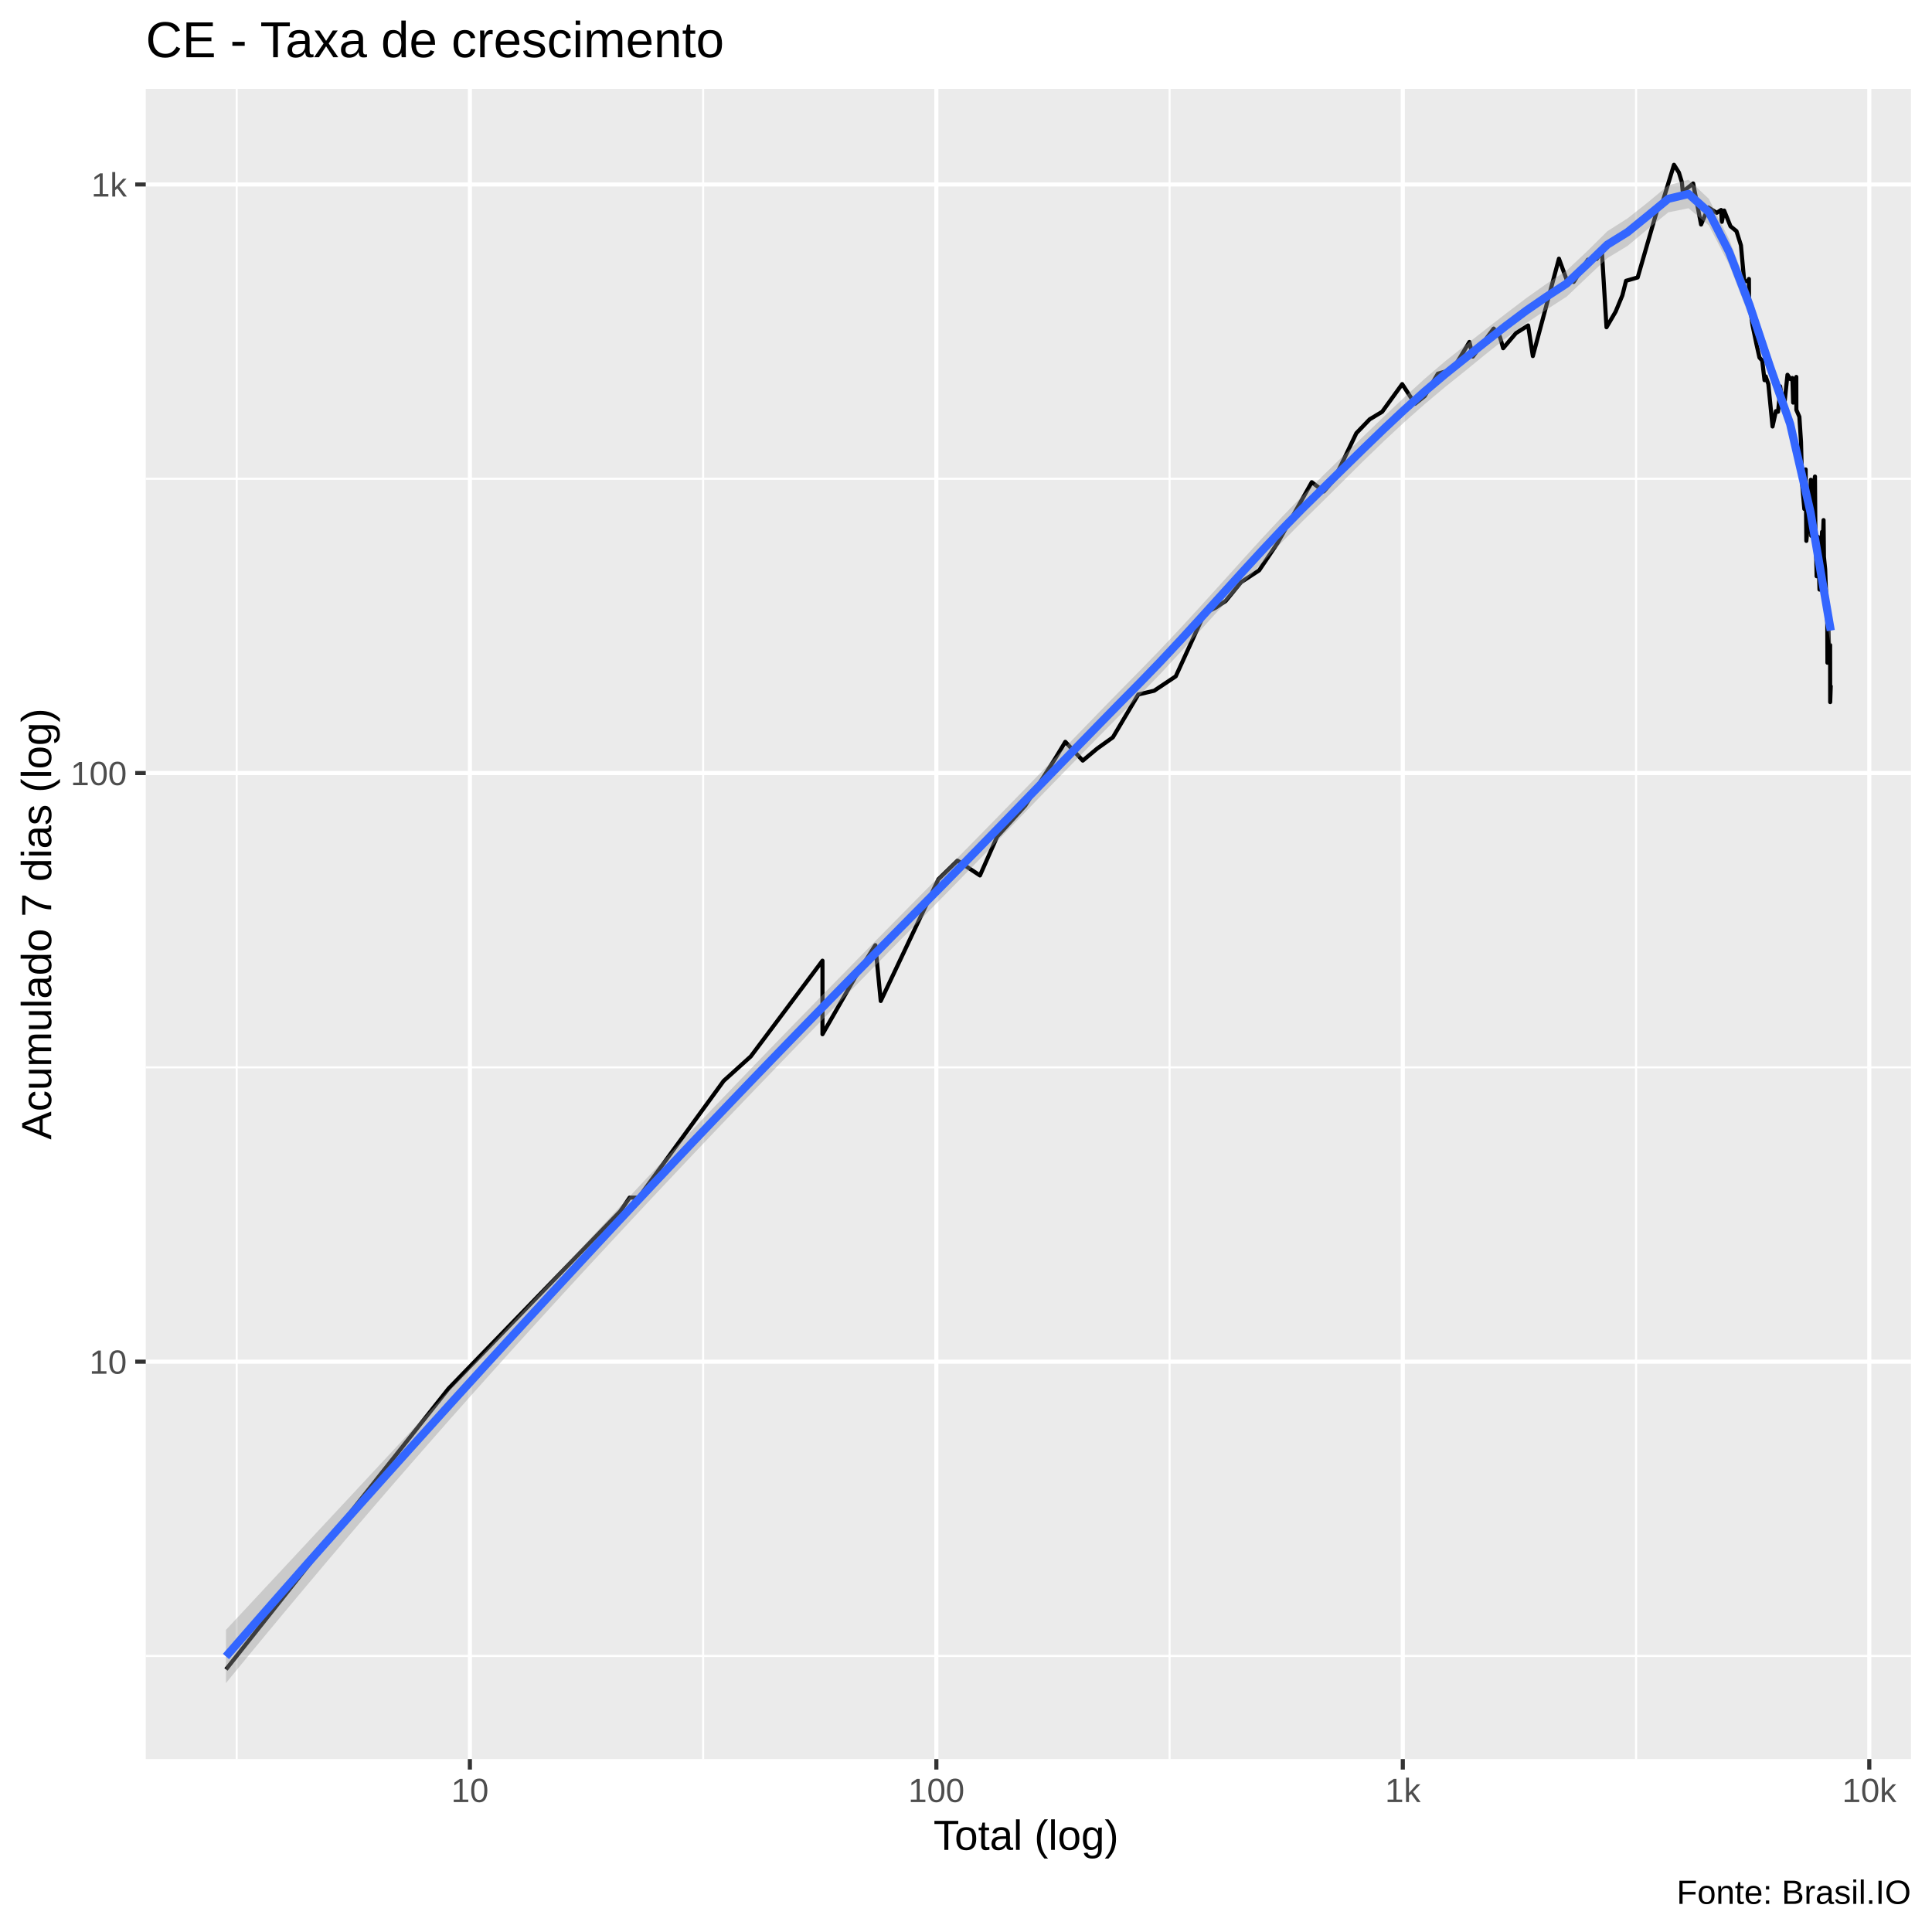
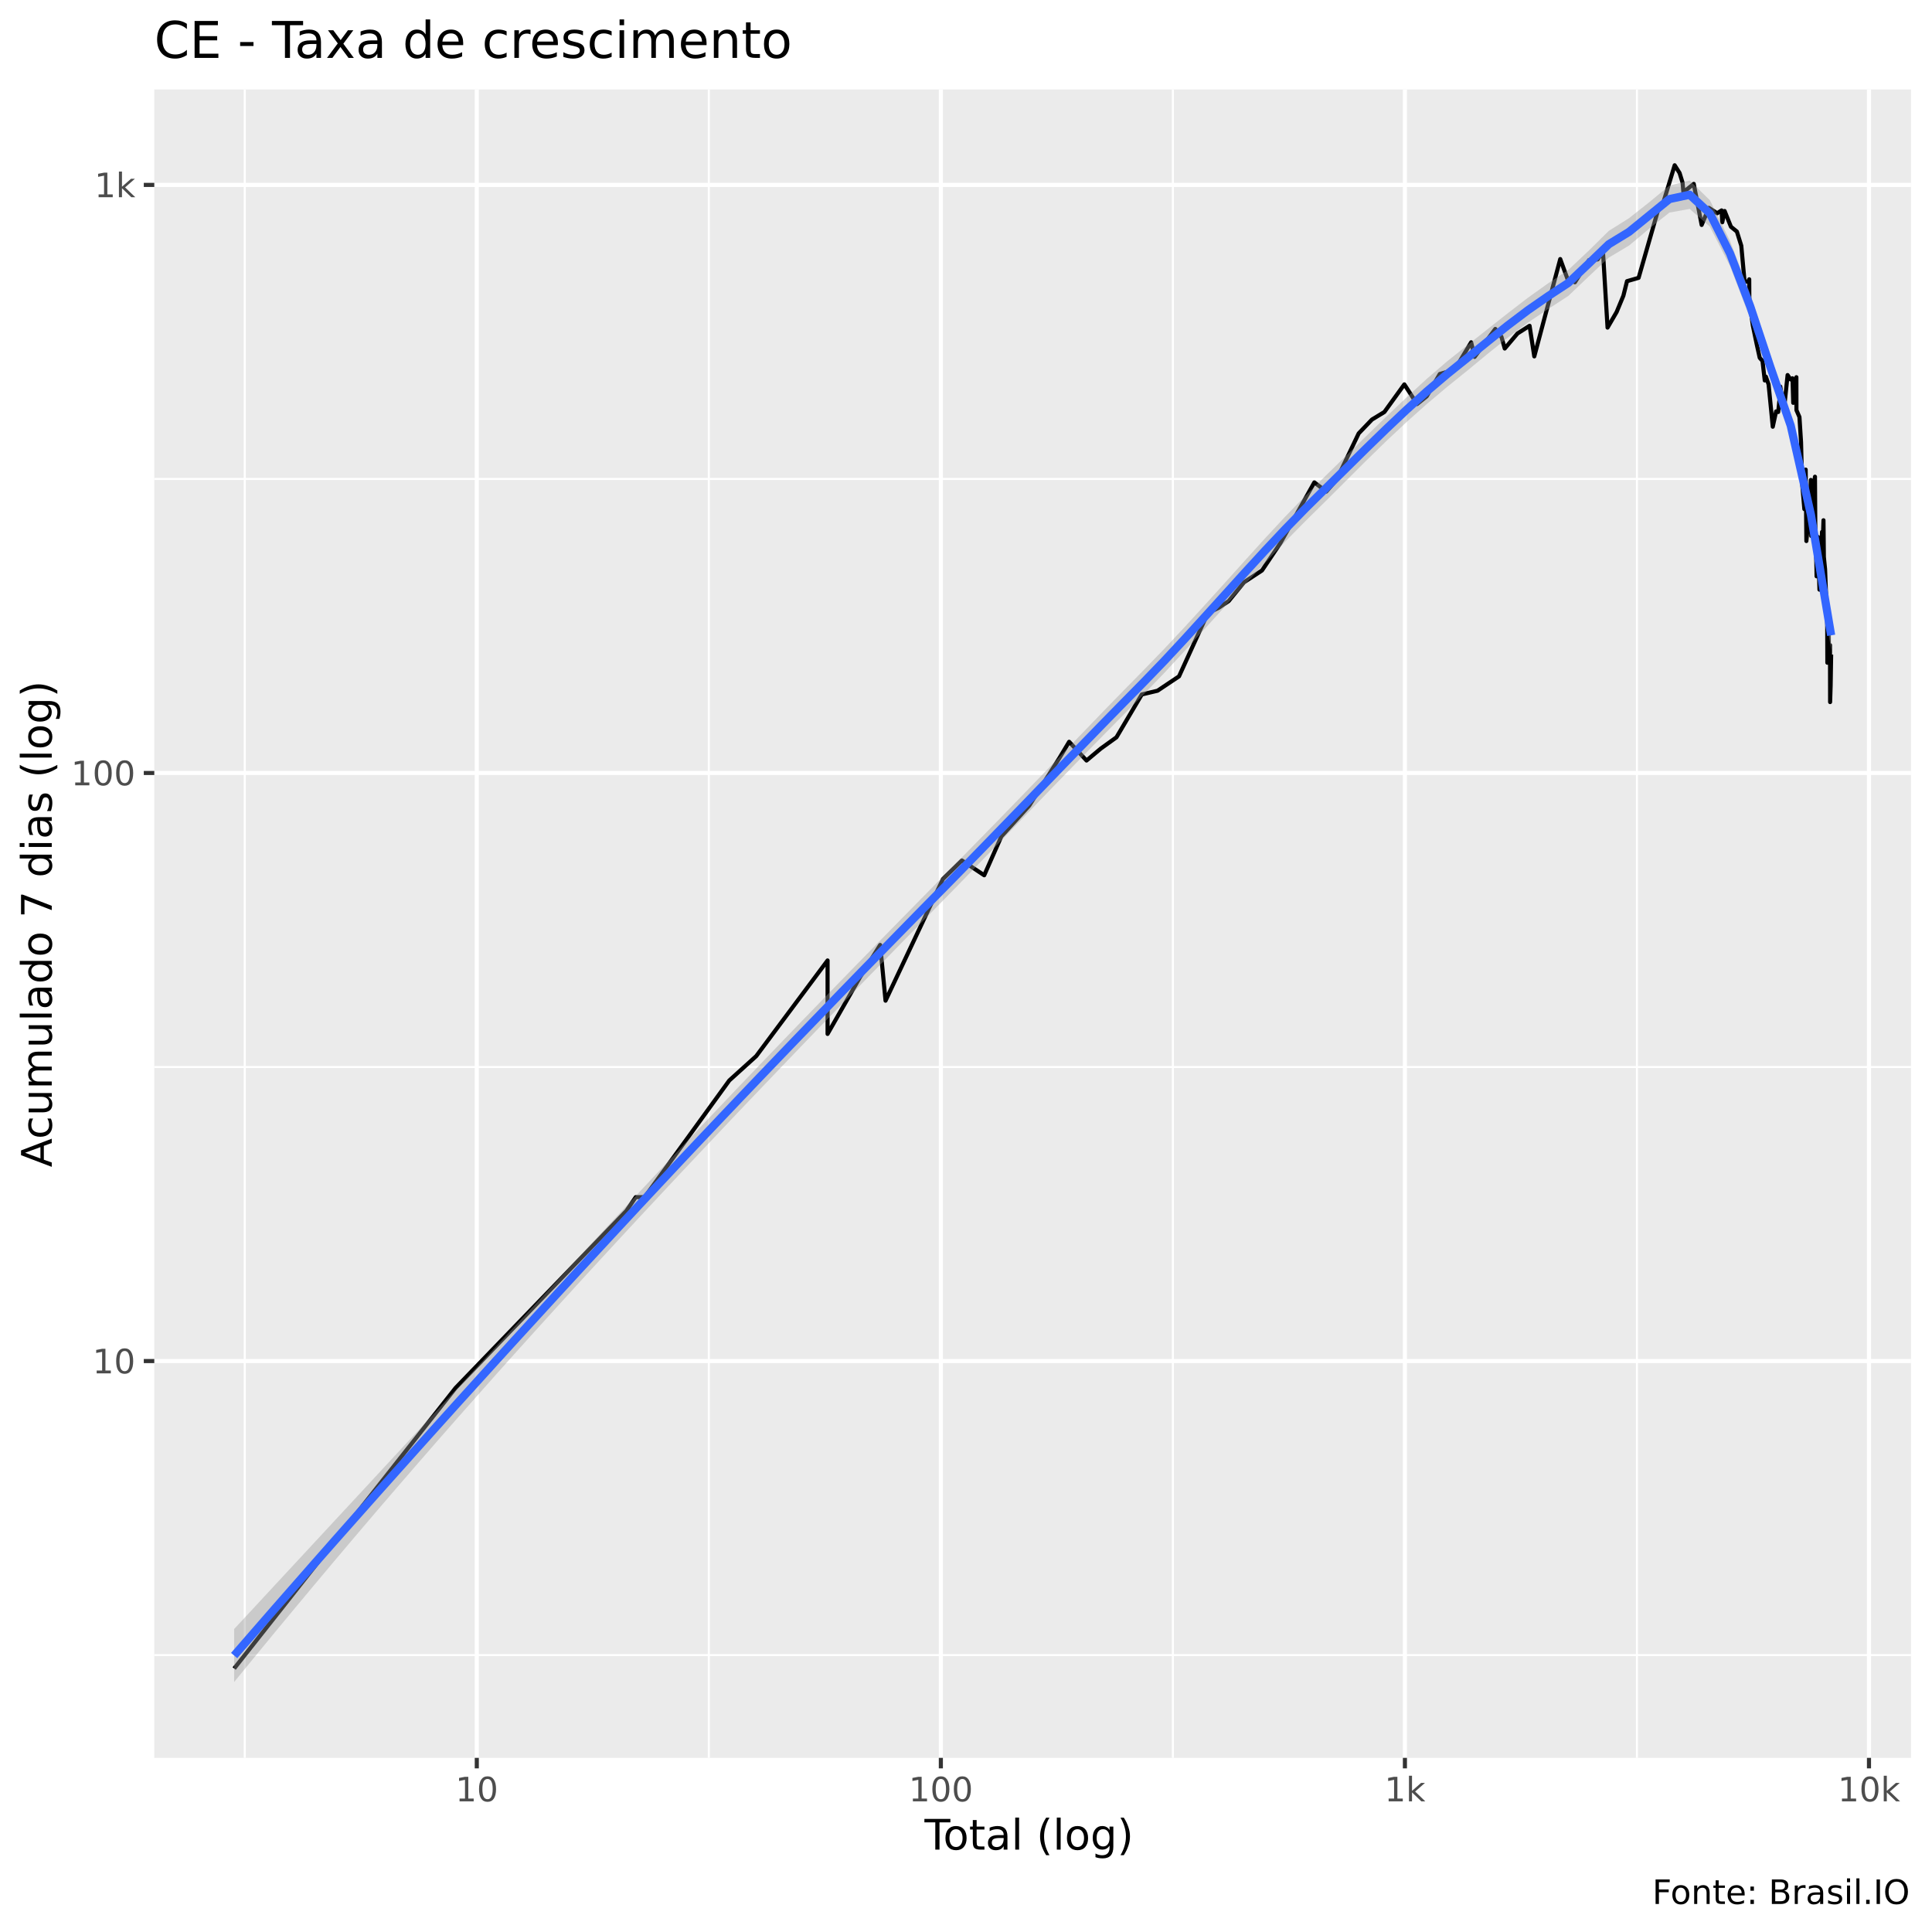
<svg xmlns="http://www.w3.org/2000/svg" viewBox="0 0 504.00 504.00">
  <defs>
    <style type="text/css">
    line, polyline, polygon, path, rect, circle {
      fill: none;
      stroke: #000000;
      stroke-linecap: round;
      stroke-linejoin: round;
      stroke-miterlimit: 10.00;
    }
  </style>
  </defs>
  <rect width="100%" height="100%" style="stroke: none; fill: #FFFFFF;" />
-   <rect x="-0" y="0.00" width="504.00" height="504.00" style="stroke-width: 1.07; stroke: #FFFFFF; fill: #FFFFFF;" />
+   <rect x="0" y="0.00" width="504.00" height="504.00" style="stroke-width: 1.07; stroke: #FFFFFF; fill: #FFFFFF;" />
  <defs>
-     <clipPath id="cpMzguMDJ8NDk4LjUyfDQ1OC44OHwyMy4xOQ==">
-       <rect x="38.02" y="23.19" width="460.50" height="435.69" />
+     <clipPath id="cpNDAuMjV8NDk4LjUyfDQ1OC41N3wyMy4zMw==">
+       <rect x="40.25" y="23.33" width="458.27" height="435.24" />
    </clipPath>
  </defs>
-   <rect x="38.02" y="23.19" width="460.50" height="435.69" style="stroke-width: 1.07; stroke: none; fill: #EBEBEB;" clip-path="url(#cpMzguMDJ8NDk4LjUyfDQ1OC44OHwyMy4xOQ==)" />
-   <polyline points="38.02,431.99 498.52,431.99 " style="stroke-width: 0.53; stroke: #FFFFFF; stroke-linecap: butt;" clip-path="url(#cpMzguMDJ8NDk4LjUyfDQ1OC44OHwyMy4xOQ==)" />
-   <polyline points="38.02,278.44 498.52,278.44 " style="stroke-width: 0.53; stroke: #FFFFFF; stroke-linecap: butt;" clip-path="url(#cpMzguMDJ8NDk4LjUyfDQ1OC44OHwyMy4xOQ==)" />
-   <polyline points="38.02,124.90 498.52,124.90 " style="stroke-width: 0.53; stroke: #FFFFFF; stroke-linecap: butt;" clip-path="url(#cpMzguMDJ8NDk4LjUyfDQ1OC44OHwyMy4xOQ==)" />
-   <polyline points="61.74,458.88 61.74,23.19 " style="stroke-width: 0.53; stroke: #FFFFFF; stroke-linecap: butt;" clip-path="url(#cpMzguMDJ8NDk4LjUyfDQ1OC44OHwyMy4xOQ==)" />
-   <polyline points="183.42,458.88 183.42,23.19 " style="stroke-width: 0.53; stroke: #FFFFFF; stroke-linecap: butt;" clip-path="url(#cpMzguMDJ8NDk4LjUyfDQ1OC44OHwyMy4xOQ==)" />
-   <polyline points="305.11,458.88 305.11,23.19 " style="stroke-width: 0.53; stroke: #FFFFFF; stroke-linecap: butt;" clip-path="url(#cpMzguMDJ8NDk4LjUyfDQ1OC44OHwyMy4xOQ==)" />
-   <polyline points="426.80,458.88 426.80,23.19 " style="stroke-width: 0.53; stroke: #FFFFFF; stroke-linecap: butt;" clip-path="url(#cpMzguMDJ8NDk4LjUyfDQ1OC44OHwyMy4xOQ==)" />
-   <polyline points="38.02,355.22 498.52,355.22 " style="stroke-width: 1.07; stroke: #FFFFFF; stroke-linecap: butt;" clip-path="url(#cpMzguMDJ8NDk4LjUyfDQ1OC44OHwyMy4xOQ==)" />
-   <polyline points="38.02,201.67 498.52,201.67 " style="stroke-width: 1.07; stroke: #FFFFFF; stroke-linecap: butt;" clip-path="url(#cpMzguMDJ8NDk4LjUyfDQ1OC44OHwyMy4xOQ==)" />
-   <polyline points="38.02,48.12 498.52,48.12 " style="stroke-width: 1.07; stroke: #FFFFFF; stroke-linecap: butt;" clip-path="url(#cpMzguMDJ8NDk4LjUyfDQ1OC44OHwyMy4xOQ==)" />
-   <polyline points="122.58,458.88 122.58,23.19 " style="stroke-width: 1.07; stroke: #FFFFFF; stroke-linecap: butt;" clip-path="url(#cpMzguMDJ8NDk4LjUyfDQ1OC44OHwyMy4xOQ==)" />
-   <polyline points="244.27,458.88 244.27,23.19 " style="stroke-width: 1.07; stroke: #FFFFFF; stroke-linecap: butt;" clip-path="url(#cpMzguMDJ8NDk4LjUyfDQ1OC44OHwyMy4xOQ==)" />
-   <polyline points="365.95,458.88 365.95,23.19 " style="stroke-width: 1.07; stroke: #FFFFFF; stroke-linecap: butt;" clip-path="url(#cpMzguMDJ8NDk4LjUyfDQ1OC44OHwyMy4xOQ==)" />
-   <polyline points="487.64,458.88 487.64,23.19 " style="stroke-width: 1.07; stroke: #FFFFFF; stroke-linecap: butt;" clip-path="url(#cpMzguMDJ8NDk4LjUyfDQ1OC44OHwyMy4xOQ==)" />
-   <polyline points="58.95,435.50 58.95,435.50 74.16,416.32 85.95,401.44 85.95,401.44 103.73,379.00 117.01,362.24 161.79,316.02 164.25,312.42 166.60,312.42 188.79,281.96 188.79,281.96 195.84,275.60 214.56,250.61 214.56,269.80 223.10,254.92 228.35,246.57 229.76,261.13 244.79,229.38 249.78,224.51 255.64,228.38 260.13,218.24 267.43,210.19 275.33,197.78 277.91,193.52 282.46,198.42 286.18,195.31 290.31,192.35 296.95,181.17 301.08,180.19 306.72,176.43 314.26,159.93 317.13,158.52 319.73,156.79 323.75,151.88 328.47,148.79 333.29,141.64 342.20,125.79 345.34,128.19 348.00,125.16 353.83,113.00 357.30,109.39 360.56,107.42 365.79,100.20 369.13,105.34 371.66,103.33 375.10,97.48 379.00,96.38 383.32,89.21 384.22,93.02 389.66,85.72 391.25,87.75 392.13,90.84 395.47,86.91 398.64,84.91 399.87,92.89 406.68,67.48 408.83,73.35 410.15,72.48 410.52,73.55 414.23,67.75 416.51,67.57 417.87,65.46 419.09,85.37 421.47,81.30 423.23,77.05 424.19,73.25 427.22,72.38 432.22,55.07 433.72,52.68 436.69,42.99 437.97,45.00 438.75,47.52 438.98,50.02 441.69,47.86 443.76,58.57 445.66,54.12 447.83,55.52 448.98,54.78 449.17,57.87 449.78,54.93 451.44,59.04 453.00,60.31 454.16,64.01 455.01,73.35 456.02,73.35 456.24,72.77 456.27,78.09 457.17,84.79 458.19,89.71 458.99,93.29 459.71,94.08 460.31,99.18 460.53,98.90 460.60,98.19 461.31,100.20 461.91,106.29 462.40,111.26 463.28,107.25 463.83,107.42 464.38,102.27 464.39,100.78 464.91,104.71 465.38,106.45 466.30,97.77 467.06,98.90 467.58,98.61 467.78,105.03 467.79,104.40 468.60,98.33 468.62,106.93 469.40,108.73 469.83,115.33 470.03,123.28 470.12,126.01 470.12,126.22 470.69,132.77 471.04,122.46 471.22,141.10 471.81,134.94 472.13,130.67 472.30,127.97 472.39,125.16 472.50,139.77 473.25,126.01 473.47,124.31 473.58,139.77 473.77,144.41 473.85,147.89 473.90,150.32 474.24,140.04 474.65,153.80 475.00,147.59 475.32,138.73 475.49,139.51 475.54,140.57 475.71,135.68 475.81,145.26 476.13,148.49 476.35,154.45 476.59,158.17 476.68,162.10 476.69,164.35 476.72,172.88 476.97,163.22 477.17,170.75 477.42,168.28 477.44,183.16 477.59,178.76 " style="stroke-width: 1.07; stroke-linecap: butt;" clip-path="url(#cpMzguMDJ8NDk4LjUyfDQ1OC44OHwyMy4xOQ==)" />
-   <polygon points="58.95,425.18 64.25,419.49 69.55,413.80 74.85,408.11 80.15,402.42 85.45,396.73 90.75,391.05 96.05,385.36 101.35,379.66 106.65,373.97 111.95,368.27 117.24,362.58 122.54,356.88 127.84,351.18 133.14,345.48 138.44,339.78 143.74,334.09 149.04,328.40 154.34,322.72 159.64,317.04 164.94,311.38 170.24,305.73 175.54,300.11 180.83,294.52 186.13,288.96 191.43,283.43 196.73,277.92 202.03,272.43 207.33,266.97 212.63,261.53 217.93,256.11 223.23,250.70 228.53,245.31 233.83,239.94 239.13,234.57 244.43,229.22 249.72,223.87 255.02,218.48 260.32,213.06 265.62,207.62 270.92,202.15 276.22,196.66 281.52,191.17 286.82,185.70 292.12,180.26 297.42,174.88 302.72,169.41 308.02,163.78 313.31,158.01 318.61,152.16 323.91,146.28 329.21,140.45 334.51,134.76 339.81,129.29 345.11,124.08 350.41,118.92 355.71,113.78 361.01,108.68 366.31,103.68 371.61,98.85 376.90,94.32 382.20,90.11 387.50,85.96 392.80,81.84 398.10,77.81 403.40,74.05 408.70,70.55 414.00,65.57 419.30,60.33 424.60,56.95 429.90,52.77 435.20,48.35 440.49,46.89 445.79,51.87 451.09,62.47 456.39,76.32 461.69,92.35 466.99,107.86 472.29,131.36 477.59,160.59 477.59,168.41 472.29,135.70 466.99,113.28 461.69,98.61 456.39,82.79 451.09,69.04 445.79,58.81 440.49,54.32 435.20,55.40 429.90,59.70 424.60,64.13 419.30,67.34 414.00,72.34 408.70,77.38 403.40,80.80 398.10,84.34 392.80,88.24 387.50,92.45 382.20,96.78 376.90,101.03 371.61,105.47 366.31,110.16 361.01,115.10 355.71,120.23 350.41,125.49 345.11,130.75 339.81,135.96 334.51,141.33 329.21,146.89 323.91,152.59 318.61,158.40 313.31,164.25 308.02,170.06 302.72,175.77 297.42,181.26 292.12,186.61 286.82,191.98 281.52,197.38 276.22,202.81 270.92,208.27 265.62,213.74 260.32,219.23 255.02,224.70 249.72,230.14 244.43,235.53 239.13,240.91 233.83,246.29 228.53,251.69 223.23,257.10 217.93,262.53 212.63,267.98 207.33,273.45 202.03,278.94 196.73,284.45 191.43,289.98 186.13,295.53 180.83,301.11 175.54,306.72 170.24,312.35 164.94,318.02 159.64,323.71 154.34,329.42 149.04,335.17 143.74,340.95 138.44,346.77 133.14,352.62 127.84,358.51 122.54,364.44 117.24,370.41 111.95,376.43 106.65,382.49 101.35,388.59 96.05,394.74 90.75,400.94 85.45,407.18 80.15,413.47 74.85,419.80 69.55,426.18 64.25,432.60 58.95,439.07 " style="stroke-width: 0.00; stroke: none; fill: #999999; fill-opacity: 0.40;" clip-path="url(#cpMzguMDJ8NDk4LjUyfDQ1OC44OHwyMy4xOQ==)" />
-   <polyline points="58.95,425.18 64.25,419.49 69.55,413.80 74.85,408.11 80.15,402.42 85.45,396.73 90.75,391.05 96.05,385.36 101.35,379.66 106.65,373.97 111.95,368.27 117.24,362.58 122.54,356.88 127.84,351.18 133.14,345.48 138.44,339.78 143.74,334.09 149.04,328.40 154.34,322.72 159.64,317.04 164.94,311.38 170.24,305.73 175.54,300.11 180.83,294.52 186.13,288.96 191.43,283.43 196.73,277.92 202.03,272.43 207.33,266.97 212.63,261.53 217.93,256.11 223.23,250.70 228.53,245.31 233.83,239.94 239.13,234.57 244.43,229.22 249.72,223.87 255.02,218.48 260.32,213.06 265.62,207.62 270.92,202.15 276.22,196.66 281.52,191.17 286.82,185.70 292.12,180.26 297.42,174.88 302.72,169.41 308.02,163.78 313.31,158.01 318.61,152.16 323.91,146.28 329.21,140.45 334.51,134.76 339.81,129.29 345.11,124.08 350.41,118.92 355.71,113.78 361.01,108.68 366.31,103.68 371.61,98.85 376.90,94.32 382.20,90.11 387.50,85.96 392.80,81.84 398.10,77.81 403.40,74.05 408.70,70.55 414.00,65.57 419.30,60.33 424.60,56.95 429.90,52.77 435.20,48.35 440.49,46.89 445.79,51.87 451.09,62.47 456.39,76.32 461.69,92.35 466.99,107.86 472.29,131.36 477.59,160.59 " style="stroke-width: 2.13; stroke: none;" clip-path="url(#cpMzguMDJ8NDk4LjUyfDQ1OC44OHwyMy4xOQ==)" />
-   <polyline points="477.59,168.41 472.29,135.70 466.99,113.28 461.69,98.61 456.39,82.79 451.09,69.04 445.79,58.81 440.49,54.32 435.20,55.40 429.90,59.70 424.60,64.13 419.30,67.34 414.00,72.34 408.70,77.38 403.40,80.80 398.10,84.34 392.80,88.24 387.50,92.45 382.20,96.78 376.90,101.03 371.61,105.47 366.31,110.16 361.01,115.10 355.71,120.23 350.41,125.49 345.11,130.75 339.81,135.96 334.51,141.33 329.21,146.89 323.91,152.59 318.61,158.40 313.31,164.25 308.02,170.06 302.72,175.77 297.42,181.26 292.12,186.61 286.82,191.98 281.52,197.38 276.22,202.81 270.92,208.27 265.62,213.74 260.32,219.23 255.02,224.70 249.72,230.14 244.43,235.53 239.13,240.91 233.83,246.29 228.53,251.69 223.23,257.10 217.93,262.53 212.63,267.98 207.33,273.45 202.03,278.94 196.73,284.45 191.43,289.98 186.13,295.53 180.83,301.11 175.54,306.72 170.24,312.35 164.94,318.02 159.64,323.71 154.34,329.42 149.04,335.17 143.74,340.95 138.44,346.77 133.14,352.62 127.84,358.51 122.54,364.44 117.24,370.41 111.95,376.43 106.65,382.49 101.35,388.59 96.05,394.74 90.75,400.94 85.45,407.18 80.15,413.47 74.85,419.80 69.55,426.18 64.25,432.60 58.95,439.07 " style="stroke-width: 2.13; stroke: none;" clip-path="url(#cpMzguMDJ8NDk4LjUyfDQ1OC44OHwyMy4xOQ==)" />
-   <polyline points="58.95,432.13 64.25,426.05 69.55,419.99 74.85,413.96 80.15,407.94 85.45,401.96 90.75,395.99 96.05,390.05 101.35,384.13 106.65,378.23 111.95,372.35 117.24,366.49 122.54,360.66 127.84,354.84 133.14,349.05 138.44,343.27 143.74,337.52 149.04,331.79 154.34,326.07 159.64,320.37 164.94,314.70 170.24,309.04 175.54,303.42 180.83,297.82 186.13,292.25 191.43,286.70 196.73,281.18 202.03,275.69 207.33,270.21 212.63,264.76 217.93,259.32 223.23,253.90 228.53,248.50 233.83,243.11 239.13,237.74 244.43,232.38 249.72,227.00 255.02,221.59 260.32,216.14 265.62,210.68 270.92,205.21 276.22,199.74 281.52,194.28 286.82,188.84 292.12,183.43 297.42,178.07 302.72,172.59 308.02,166.92 313.31,161.13 318.61,155.28 323.91,149.44 329.21,143.67 334.51,138.04 339.81,132.62 345.11,127.42 350.41,122.20 355.71,117.01 361.01,111.89 366.31,106.92 371.61,102.16 376.90,97.68 382.20,93.44 387.50,89.20 392.80,85.04 398.10,81.07 403.40,77.42 408.70,73.96 414.00,68.96 419.30,63.83 424.60,60.54 429.90,56.24 435.20,51.87 440.49,50.60 445.79,55.34 451.09,65.76 456.39,79.55 461.69,95.48 466.99,110.57 472.29,133.53 477.59,164.50 " style="stroke-width: 2.13; stroke: #3366FF; stroke-linecap: butt;" clip-path="url(#cpMzguMDJ8NDk4LjUyfDQ1OC44OHwyMy4xOQ==)" />
+   <rect x="40.25" y="23.33" width="458.27" height="435.24" style="stroke-width: 1.07; stroke: none; fill: #EBEBEB;" clip-path="url(#cpNDAuMjV8NDk4LjUyfDQ1OC41N3wyMy4zMw==)" />
+   <polyline points="40.25,431.76 498.52,431.76 " style="stroke-width: 0.53; stroke: #FFFFFF; stroke-linecap: butt;" clip-path="url(#cpNDAuMjV8NDk4LjUyfDQ1OC41N3wyMy4zMw==)" />
+   <polyline points="40.25,278.35 498.52,278.35 " style="stroke-width: 0.53; stroke: #FFFFFF; stroke-linecap: butt;" clip-path="url(#cpNDAuMjV8NDk4LjUyfDQ1OC41N3wyMy4zMw==)" />
+   <polyline points="40.25,124.94 498.52,124.94 " style="stroke-width: 0.53; stroke: #FFFFFF; stroke-linecap: butt;" clip-path="url(#cpNDAuMjV8NDk4LjUyfDQ1OC41N3wyMy4zMw==)" />
+   <polyline points="63.85,458.57 63.85,23.33 " style="stroke-width: 0.53; stroke: #FFFFFF; stroke-linecap: butt;" clip-path="url(#cpNDAuMjV8NDk4LjUyfDQ1OC41N3wyMy4zMw==)" />
+   <polyline points="184.91,458.57 184.91,23.33 " style="stroke-width: 0.53; stroke: #FFFFFF; stroke-linecap: butt;" clip-path="url(#cpNDAuMjV8NDk4LjUyfDQ1OC41N3wyMy4zMw==)" />
+   <polyline points="305.97,458.57 305.97,23.33 " style="stroke-width: 0.53; stroke: #FFFFFF; stroke-linecap: butt;" clip-path="url(#cpNDAuMjV8NDk4LjUyfDQ1OC41N3wyMy4zMw==)" />
+   <polyline points="427.03,458.57 427.03,23.33 " style="stroke-width: 0.53; stroke: #FFFFFF; stroke-linecap: butt;" clip-path="url(#cpNDAuMjV8NDk4LjUyfDQ1OC41N3wyMy4zMw==)" />
+   <polyline points="40.25,355.06 498.52,355.06 " style="stroke-width: 1.07; stroke: #FFFFFF; stroke-linecap: butt;" clip-path="url(#cpNDAuMjV8NDk4LjUyfDQ1OC41N3wyMy4zMw==)" />
+   <polyline points="40.25,201.65 498.52,201.65 " style="stroke-width: 1.07; stroke: #FFFFFF; stroke-linecap: butt;" clip-path="url(#cpNDAuMjV8NDk4LjUyfDQ1OC41N3wyMy4zMw==)" />
+   <polyline points="40.25,48.24 498.52,48.24 " style="stroke-width: 1.07; stroke: #FFFFFF; stroke-linecap: butt;" clip-path="url(#cpNDAuMjV8NDk4LjUyfDQ1OC41N3wyMy4zMw==)" />
+   <polyline points="124.38,458.57 124.38,23.33 " style="stroke-width: 1.07; stroke: #FFFFFF; stroke-linecap: butt;" clip-path="url(#cpNDAuMjV8NDk4LjUyfDQ1OC41N3wyMy4zMw==)" />
+   <polyline points="245.44,458.57 245.44,23.33 " style="stroke-width: 1.07; stroke: #FFFFFF; stroke-linecap: butt;" clip-path="url(#cpNDAuMjV8NDk4LjUyfDQ1OC41N3wyMy4zMw==)" />
+   <polyline points="366.50,458.57 366.50,23.33 " style="stroke-width: 1.07; stroke: #FFFFFF; stroke-linecap: butt;" clip-path="url(#cpNDAuMjV8NDk4LjUyfDQ1OC41N3wyMy4zMw==)" />
+   <polyline points="487.56,458.57 487.56,23.33 " style="stroke-width: 1.07; stroke: #FFFFFF; stroke-linecap: butt;" clip-path="url(#cpNDAuMjV8NDk4LjUyfDQ1OC41N3wyMy4zMw==)" />
+   <polyline points="61.08,435.27 61.08,435.27 76.21,416.11 87.94,401.24 87.94,401.24 105.63,378.82 118.84,362.08 163.39,315.90 165.84,312.30 168.17,312.30 190.25,281.86 190.25,281.86 197.27,275.51 215.89,250.55 215.89,269.72 224.39,254.85 229.61,246.51 231.01,261.05 245.97,229.33 250.93,224.47 256.75,228.33 261.22,218.20 268.49,210.17 276.35,197.77 278.91,193.51 283.44,198.40 287.14,195.30 291.25,192.34 297.86,181.16 301.96,180.19 307.57,176.44 315.08,159.95 317.93,158.54 320.52,156.81 324.52,151.90 329.21,148.82 334.01,141.68 342.87,125.84 345.99,128.23 348.64,125.20 354.44,113.06 357.90,109.45 361.14,107.48 366.35,100.27 369.67,105.40 372.18,103.39 375.60,97.56 379.48,96.45 383.78,89.29 384.68,93.10 390.08,85.81 391.67,87.83 392.54,90.92 395.87,86.99 399.02,84.99 400.25,92.97 407.02,67.58 409.16,73.45 410.48,72.58 410.84,73.64 414.53,67.85 416.80,67.67 418.16,65.57 419.36,85.46 421.73,81.39 423.49,77.15 424.44,73.35 427.46,72.48 432.43,55.18 433.92,52.79 436.87,43.11 438.15,45.12 438.93,47.64 439.15,50.13 441.85,47.97 443.91,58.68 445.80,54.23 447.96,55.63 449.11,54.89 449.29,57.98 449.90,55.04 451.55,59.15 453.10,60.41 454.25,64.11 455.10,73.45 456.10,73.45 456.32,72.86 456.35,78.18 457.25,84.88 458.27,89.79 459.06,93.36 459.78,94.15 460.37,99.25 460.59,98.97 460.66,98.26 461.37,100.27 461.97,106.35 462.46,111.32 463.33,107.32 463.88,107.48 464.42,102.33 464.43,100.85 464.95,104.78 465.42,106.51 466.33,97.84 467.08,98.97 467.61,98.68 467.80,105.09 467.82,104.47 468.62,98.40 468.64,106.99 469.42,108.79 469.84,115.39 470.04,123.33 470.13,126.05 470.14,126.27 470.70,132.81 471.05,122.51 471.23,141.14 471.81,134.98 472.13,130.71 472.30,128.01 472.40,125.20 472.50,139.81 473.24,126.05 473.47,124.36 473.57,139.81 473.77,144.44 473.85,147.92 473.89,150.34 474.24,140.07 474.64,153.82 474.99,147.62 475.31,138.76 475.47,139.54 475.53,140.60 475.69,135.72 475.79,145.29 476.11,148.51 476.33,154.48 476.57,158.19 476.66,162.12 476.67,164.36 476.70,172.88 476.95,163.23 477.14,170.75 477.39,168.28 477.42,183.15 477.56,178.76 477.69,170.75 " style="stroke-width: 1.07; stroke-linecap: butt;" clip-path="url(#cpNDAuMjV8NDk4LjUyfDQ1OC41N3wyMy4zMw==)" />
+   <polygon points="61.08,424.96 66.36,419.28 71.63,413.59 76.91,407.90 82.18,402.22 87.45,396.53 92.73,390.85 98.00,385.16 103.27,379.47 108.55,373.78 113.82,368.09 119.09,362.40 124.37,356.71 129.64,351.01 134.91,345.32 140.19,339.62 145.46,333.93 150.73,328.25 156.01,322.57 161.28,316.90 166.55,311.24 171.83,305.60 177.10,299.98 182.37,294.39 187.65,288.83 192.92,283.29 198.20,277.77 203.47,272.28 208.74,266.81 214.02,261.36 219.29,255.93 224.56,250.52 229.84,245.12 235.11,239.74 240.38,234.38 245.66,229.02 250.93,223.66 256.20,218.28 261.48,212.87 266.75,207.43 272.02,201.97 277.30,196.49 282.57,191.02 287.84,185.55 293.12,180.13 298.39,174.76 303.67,169.31 308.94,163.68 314.21,157.93 319.49,152.09 324.76,146.23 330.03,140.41 335.31,134.73 340.58,129.28 345.85,124.08 351.13,118.92 356.40,113.77 361.67,108.66 366.95,103.65 372.22,98.81 377.49,94.28 382.77,90.07 388.04,85.89 393.31,81.73 398.59,77.67 403.86,73.91 409.13,70.41 414.41,65.43 419.68,60.23 424.96,56.92 430.23,52.76 435.50,48.41 440.78,47.10 446.05,52.22 451.32,62.87 456.60,76.76 461.87,92.74 467.14,108.33 472.42,132.15 477.69,161.88 477.69,169.60 472.42,136.44 467.14,113.72 461.87,98.94 456.60,83.20 451.32,69.42 446.05,59.12 440.78,54.50 435.50,55.45 430.23,59.65 424.96,64.06 419.68,67.21 414.41,72.16 409.13,77.20 403.86,80.62 398.59,84.16 393.31,88.10 388.04,92.34 382.77,96.69 377.49,100.95 372.22,105.39 366.95,110.09 361.67,115.04 356.40,120.18 351.13,125.44 345.85,130.71 340.58,135.91 335.31,141.26 330.03,146.81 324.76,152.49 319.49,158.28 314.21,164.12 308.94,169.92 303.67,175.61 298.39,181.09 293.12,186.43 287.84,191.79 282.57,197.17 277.30,202.59 272.02,208.04 266.75,213.50 261.48,218.98 256.20,224.44 250.93,229.88 245.66,235.28 240.38,240.65 235.11,246.04 229.84,251.44 224.56,256.86 219.29,262.30 214.02,267.75 208.74,273.23 203.47,278.72 198.20,284.24 192.92,289.77 187.65,295.33 182.37,300.92 177.10,306.52 171.83,312.16 166.55,317.82 161.28,323.51 156.01,329.23 150.73,334.98 145.46,340.76 140.19,346.57 134.91,352.42 129.64,358.31 124.37,364.24 119.09,370.21 113.82,376.22 108.55,382.28 103.27,388.38 98.00,394.52 92.73,400.71 87.45,406.95 82.18,413.23 76.91,419.55 71.63,425.92 66.36,432.33 61.08,438.79 " style="stroke-width: 0.00; stroke: none; fill: #999999; fill-opacity: 0.40;" clip-path="url(#cpNDAuMjV8NDk4LjUyfDQ1OC41N3wyMy4zMw==)" />
+   <polyline points="61.08,424.96 66.36,419.28 71.63,413.59 76.91,407.90 82.18,402.22 87.45,396.53 92.73,390.85 98.00,385.16 103.27,379.47 108.55,373.78 113.82,368.09 119.09,362.40 124.37,356.71 129.64,351.01 134.91,345.32 140.19,339.62 145.46,333.93 150.73,328.25 156.01,322.57 161.28,316.90 166.55,311.24 171.83,305.60 177.10,299.98 182.37,294.39 187.65,288.83 192.92,283.29 198.20,277.77 203.47,272.28 208.74,266.81 214.02,261.36 219.29,255.93 224.56,250.52 229.84,245.12 235.11,239.74 240.38,234.38 245.66,229.02 250.93,223.66 256.20,218.28 261.48,212.87 266.75,207.43 272.02,201.97 277.30,196.49 282.57,191.02 287.84,185.55 293.12,180.13 298.39,174.76 303.67,169.31 308.94,163.68 314.21,157.93 319.49,152.09 324.76,146.23 330.03,140.41 335.31,134.73 340.58,129.28 345.85,124.08 351.13,118.92 356.40,113.77 361.67,108.66 366.95,103.65 372.22,98.81 377.49,94.28 382.77,90.07 388.04,85.89 393.31,81.73 398.59,77.67 403.86,73.91 409.13,70.41 414.41,65.43 419.68,60.23 424.96,56.92 430.23,52.76 435.50,48.41 440.78,47.10 446.05,52.22 451.32,62.87 456.60,76.76 461.87,92.74 467.14,108.33 472.42,132.15 477.69,161.88 " style="stroke-width: 2.13; stroke: none;" clip-path="url(#cpNDAuMjV8NDk4LjUyfDQ1OC41N3wyMy4zMw==)" />
+   <polyline points="477.69,169.60 472.42,136.44 467.14,113.72 461.87,98.94 456.60,83.20 451.32,69.42 446.05,59.12 440.78,54.50 435.50,55.45 430.23,59.65 424.96,64.06 419.68,67.21 414.41,72.16 409.13,77.20 403.86,80.62 398.59,84.16 393.31,88.10 388.04,92.34 382.77,96.69 377.49,100.95 372.22,105.39 366.95,110.09 361.67,115.04 356.40,120.18 351.13,125.44 345.85,130.71 340.58,135.91 335.31,141.26 330.03,146.81 324.76,152.49 319.49,158.28 314.21,164.12 308.94,169.92 303.67,175.61 298.39,181.09 293.12,186.43 287.84,191.79 282.57,197.17 277.30,202.59 272.02,208.04 266.75,213.50 261.48,218.98 256.20,224.44 250.93,229.88 245.66,235.28 240.38,240.65 235.11,246.04 229.84,251.44 224.56,256.86 219.29,262.30 214.02,267.75 208.74,273.23 203.47,278.72 198.20,284.24 192.92,289.77 187.65,295.33 182.37,300.92 177.10,306.52 171.83,312.16 166.55,317.82 161.28,323.51 156.01,329.23 150.73,334.98 145.46,340.76 140.19,346.57 134.91,352.42 129.64,358.31 124.37,364.24 119.09,370.21 113.82,376.22 108.55,382.28 103.27,388.38 98.00,394.52 92.73,400.71 87.45,406.95 82.18,413.23 76.91,419.55 71.63,425.92 66.36,432.33 61.08,438.79 " style="stroke-width: 2.13; stroke: none;" clip-path="url(#cpNDAuMjV8NDk4LjUyfDQ1OC41N3wyMy4zMw==)" />
+   <polyline points="61.08,431.88 66.36,425.80 71.63,419.75 76.91,413.73 82.18,407.72 87.45,401.74 92.73,395.78 98.00,389.84 103.27,383.93 108.55,378.03 113.82,372.16 119.09,366.30 124.37,360.47 129.64,354.66 134.91,348.87 140.19,343.10 145.46,337.34 150.73,331.61 156.01,325.90 161.28,320.21 166.55,314.53 171.83,308.88 177.10,303.25 182.37,297.65 187.65,292.08 192.92,286.53 198.20,281.00 203.47,275.50 208.74,270.02 214.02,264.56 219.29,259.11 224.56,253.69 229.84,248.28 235.11,242.89 240.38,237.51 245.66,232.15 250.93,226.77 256.20,221.36 261.48,215.92 266.75,210.47 272.02,205.00 277.30,199.54 282.57,194.10 287.84,188.67 293.12,183.28 298.39,177.93 303.67,172.46 308.94,166.80 314.21,161.02 319.49,155.19 324.76,149.36 330.03,143.61 335.31,138.00 340.58,132.59 345.85,127.39 351.13,122.18 356.40,116.97 361.67,111.85 366.95,106.87 372.22,102.10 377.49,97.62 382.77,93.38 388.04,89.11 393.31,84.91 398.59,80.92 403.86,77.26 409.13,73.80 414.41,68.80 419.68,63.72 424.96,60.49 430.23,56.21 435.50,51.93 440.78,50.80 446.05,55.67 451.32,66.15 456.60,79.98 461.87,95.84 467.14,111.02 472.42,134.29 477.69,165.74 " style="stroke-width: 2.13; stroke: #3366FF; stroke-linecap: butt;" clip-path="url(#cpNDAuMjV8NDk4LjUyfDQ1OC41N3wyMy4zMw==)" />
  <defs>
    <clipPath id="cpMC4wMHw1MDQuMDB8NTA0LjAwfDAuMDA=">
      <rect x="0.00" y="0.00" width="504.00" height="504.00" />
    </clipPath>
  </defs>
  <g clip-path="url(#cpMC4wMHw1MDQuMDB8NTA0LjAwfDAuMDA=)">
-     <text x="23.30" y="358.37" style="font-size: 8.80px; fill: #4D4D4D; font-family: Arial;" textLength="9.79px" lengthAdjust="spacingAndGlyphs">10</text>
+     <text x="24.13" y="358.27" style="font-size: 8.80px; fill: #4D4D4D; font-family: DejaVu Sans;" textLength="11.20px" lengthAdjust="spacingAndGlyphs">10</text>
  </g>
  <g clip-path="url(#cpMC4wMHw1MDQuMDB8NTA0LjAwfDAuMDA=)">
-     <text x="18.41" y="204.82" style="font-size: 8.80px; fill: #4D4D4D; font-family: Arial;" textLength="14.68px" lengthAdjust="spacingAndGlyphs">100</text>
+     <text x="18.53" y="204.86" style="font-size: 8.80px; fill: #4D4D4D; font-family: DejaVu Sans;" textLength="16.80px" lengthAdjust="spacingAndGlyphs">100</text>
  </g>
  <g clip-path="url(#cpMC4wMHw1MDQuMDB8NTA0LjAwfDAuMDA=)">
-     <text x="23.80" y="51.27" style="font-size: 8.80px; fill: #4D4D4D; font-family: Arial;" textLength="9.29px" lengthAdjust="spacingAndGlyphs">1k</text>
+     <text x="24.63" y="51.45" style="font-size: 8.80px; fill: #4D4D4D; font-family: DejaVu Sans;" textLength="10.69px" lengthAdjust="spacingAndGlyphs">1k</text>
  </g>
-   <polyline points="35.28,355.22 38.02,355.22 " style="stroke-width: 1.07; stroke: #333333; stroke-linecap: butt;" clip-path="url(#cpMC4wMHw1MDQuMDB8NTA0LjAwfDAuMDA=)" />
-   <polyline points="35.28,201.67 38.02,201.67 " style="stroke-width: 1.07; stroke: #333333; stroke-linecap: butt;" clip-path="url(#cpMC4wMHw1MDQuMDB8NTA0LjAwfDAuMDA=)" />
-   <polyline points="35.28,48.12 38.02,48.12 " style="stroke-width: 1.07; stroke: #333333; stroke-linecap: butt;" clip-path="url(#cpMC4wMHw1MDQuMDB8NTA0LjAwfDAuMDA=)" />
-   <polyline points="122.58,461.62 122.58,458.88 " style="stroke-width: 1.07; stroke: #333333; stroke-linecap: butt;" clip-path="url(#cpMC4wMHw1MDQuMDB8NTA0LjAwfDAuMDA=)" />
-   <polyline points="244.27,461.62 244.27,458.88 " style="stroke-width: 1.07; stroke: #333333; stroke-linecap: butt;" clip-path="url(#cpMC4wMHw1MDQuMDB8NTA0LjAwfDAuMDA=)" />
-   <polyline points="365.95,461.62 365.95,458.88 " style="stroke-width: 1.07; stroke: #333333; stroke-linecap: butt;" clip-path="url(#cpMC4wMHw1MDQuMDB8NTA0LjAwfDAuMDA=)" />
-   <polyline points="487.64,461.62 487.64,458.88 " style="stroke-width: 1.07; stroke: #333333; stroke-linecap: butt;" clip-path="url(#cpMC4wMHw1MDQuMDB8NTA0LjAwfDAuMDA=)" />
+   <polyline points="37.51,355.06 40.25,355.06 " style="stroke-width: 1.07; stroke: #333333; stroke-linecap: butt;" clip-path="url(#cpMC4wMHw1MDQuMDB8NTA0LjAwfDAuMDA=)" />
+   <polyline points="37.51,201.65 40.25,201.65 " style="stroke-width: 1.07; stroke: #333333; stroke-linecap: butt;" clip-path="url(#cpMC4wMHw1MDQuMDB8NTA0LjAwfDAuMDA=)" />
+   <polyline points="37.51,48.24 40.25,48.24 " style="stroke-width: 1.07; stroke: #333333; stroke-linecap: butt;" clip-path="url(#cpMC4wMHw1MDQuMDB8NTA0LjAwfDAuMDA=)" />
+   <polyline points="124.38,461.31 124.38,458.57 " style="stroke-width: 1.07; stroke: #333333; stroke-linecap: butt;" clip-path="url(#cpMC4wMHw1MDQuMDB8NTA0LjAwfDAuMDA=)" />
+   <polyline points="245.44,461.31 245.44,458.57 " style="stroke-width: 1.07; stroke: #333333; stroke-linecap: butt;" clip-path="url(#cpMC4wMHw1MDQuMDB8NTA0LjAwfDAuMDA=)" />
+   <polyline points="366.50,461.31 366.50,458.57 " style="stroke-width: 1.07; stroke: #333333; stroke-linecap: butt;" clip-path="url(#cpMC4wMHw1MDQuMDB8NTA0LjAwfDAuMDA=)" />
+   <polyline points="487.56,461.31 487.56,458.57 " style="stroke-width: 1.07; stroke: #333333; stroke-linecap: butt;" clip-path="url(#cpMC4wMHw1MDQuMDB8NTA0LjAwfDAuMDA=)" />
  <g clip-path="url(#cpMC4wMHw1MDQuMDB8NTA0LjAwfDAuMDA=)">
-     <text x="117.69" y="470.11" style="font-size: 8.80px; fill: #4D4D4D; font-family: Arial;" textLength="9.79px" lengthAdjust="spacingAndGlyphs">10</text>
+     <text x="118.79" y="469.92" style="font-size: 8.80px; fill: #4D4D4D; font-family: DejaVu Sans;" textLength="11.20px" lengthAdjust="spacingAndGlyphs">10</text>
  </g>
  <g clip-path="url(#cpMC4wMHw1MDQuMDB8NTA0LjAwfDAuMDA=)">
-     <text x="236.93" y="470.11" style="font-size: 8.80px; fill: #4D4D4D; font-family: Arial;" textLength="14.68px" lengthAdjust="spacingAndGlyphs">100</text>
+     <text x="237.05" y="469.92" style="font-size: 8.80px; fill: #4D4D4D; font-family: DejaVu Sans;" textLength="16.80px" lengthAdjust="spacingAndGlyphs">100</text>
  </g>
  <g clip-path="url(#cpMC4wMHw1MDQuMDB8NTA0LjAwfDAuMDA=)">
-     <text x="361.31" y="470.11" style="font-size: 8.80px; fill: #4D4D4D; font-family: Arial;" textLength="9.29px" lengthAdjust="spacingAndGlyphs">1k</text>
+     <text x="361.16" y="469.92" style="font-size: 8.80px; fill: #4D4D4D; font-family: DejaVu Sans;" textLength="10.69px" lengthAdjust="spacingAndGlyphs">1k</text>
  </g>
  <g clip-path="url(#cpMC4wMHw1MDQuMDB8NTA0LjAwfDAuMDA=)">
-     <text x="480.55" y="470.11" style="font-size: 8.80px; fill: #4D4D4D; font-family: Arial;" textLength="14.19px" lengthAdjust="spacingAndGlyphs">10k</text>
+     <text x="479.42" y="469.92" style="font-size: 8.80px; fill: #4D4D4D; font-family: DejaVu Sans;" textLength="16.29px" lengthAdjust="spacingAndGlyphs">10k</text>
  </g>
  <g clip-path="url(#cpMC4wMHw1MDQuMDB8NTA0LjAwfDAuMDA=)">
-     <text x="243.51" y="482.57" style="font-size: 11.00px; font-family: Arial;" textLength="49.52px" lengthAdjust="spacingAndGlyphs">Total (log)</text>
+     <text x="241.18" y="482.51" style="font-size: 11.00px; font-family: DejaVu Sans;" textLength="56.41px" lengthAdjust="spacingAndGlyphs">Total (log)</text>
  </g>
  <g clip-path="url(#cpMC4wMHw1MDQuMDB8NTA0LjAwfDAuMDA=)">
-     <text transform="translate(13.35,297.28) rotate(-90)" style="font-size: 11.00px; font-family: Arial;" textLength="112.50px" lengthAdjust="spacingAndGlyphs">Acumulado 7 dias (log)</text>
+     <text transform="translate(13.50,304.49) rotate(-90)" style="font-size: 11.00px; font-family: DejaVu Sans;" textLength="127.09px" lengthAdjust="spacingAndGlyphs">Acumulado 7 dias (log)</text>
  </g>
  <g clip-path="url(#cpMC4wMHw1MDQuMDB8NTA0LjAwfDAuMDA=)">
-     <text x="38.02" y="14.93" style="font-size: 13.20px; font-family: Arial;" textLength="152.59px" lengthAdjust="spacingAndGlyphs">CE - Taxa de crescimento</text>
+     <text x="40.25" y="15.10" style="font-size: 13.20px; font-family: DejaVu Sans;" textLength="168.86px" lengthAdjust="spacingAndGlyphs">CE - Taxa de crescimento</text>
  </g>
  <g clip-path="url(#cpMC4wMHw1MDQuMDB8NTA0LjAwfDAuMDA=)">
-     <text x="437.39" y="496.67" style="font-size: 8.80px; font-family: Arial;" textLength="61.13px" lengthAdjust="spacingAndGlyphs">Fonte: Brasil.IO</text>
+     <text x="431.03" y="496.69" style="font-size: 8.80px; font-family: DejaVu Sans;" textLength="67.49px" lengthAdjust="spacingAndGlyphs">Fonte: Brasil.IO</text>
  </g>
</svg>
